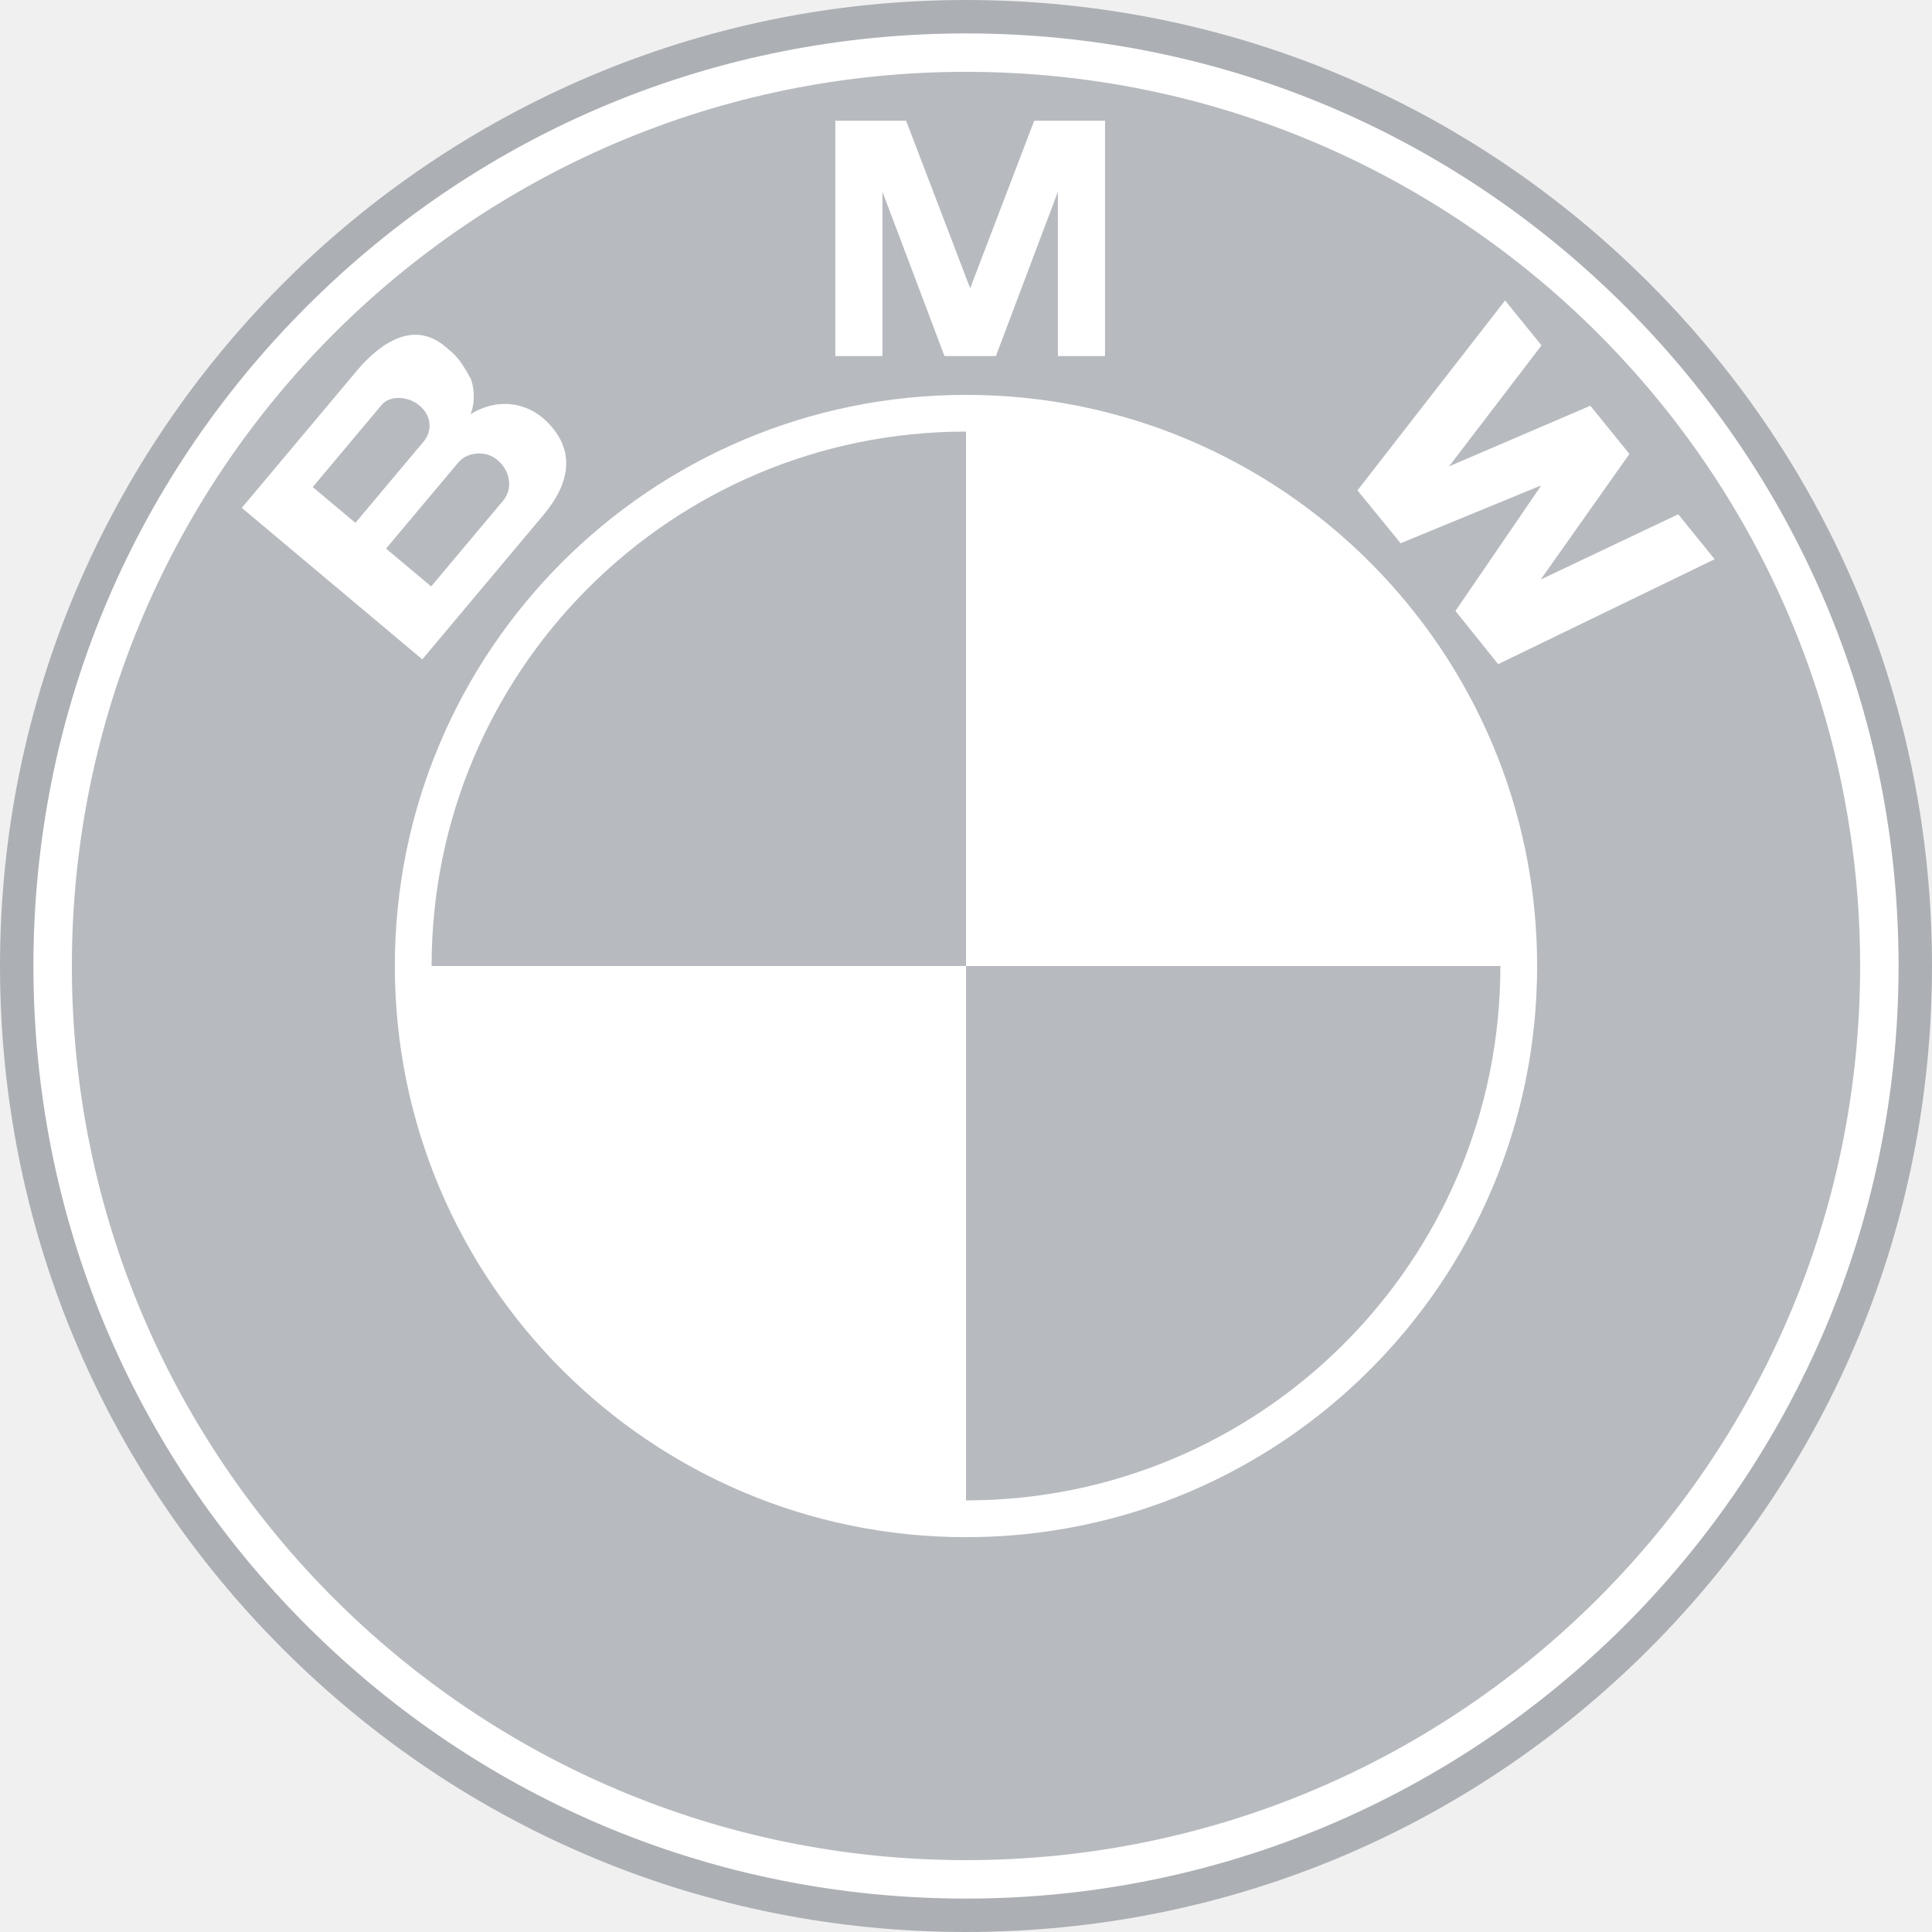
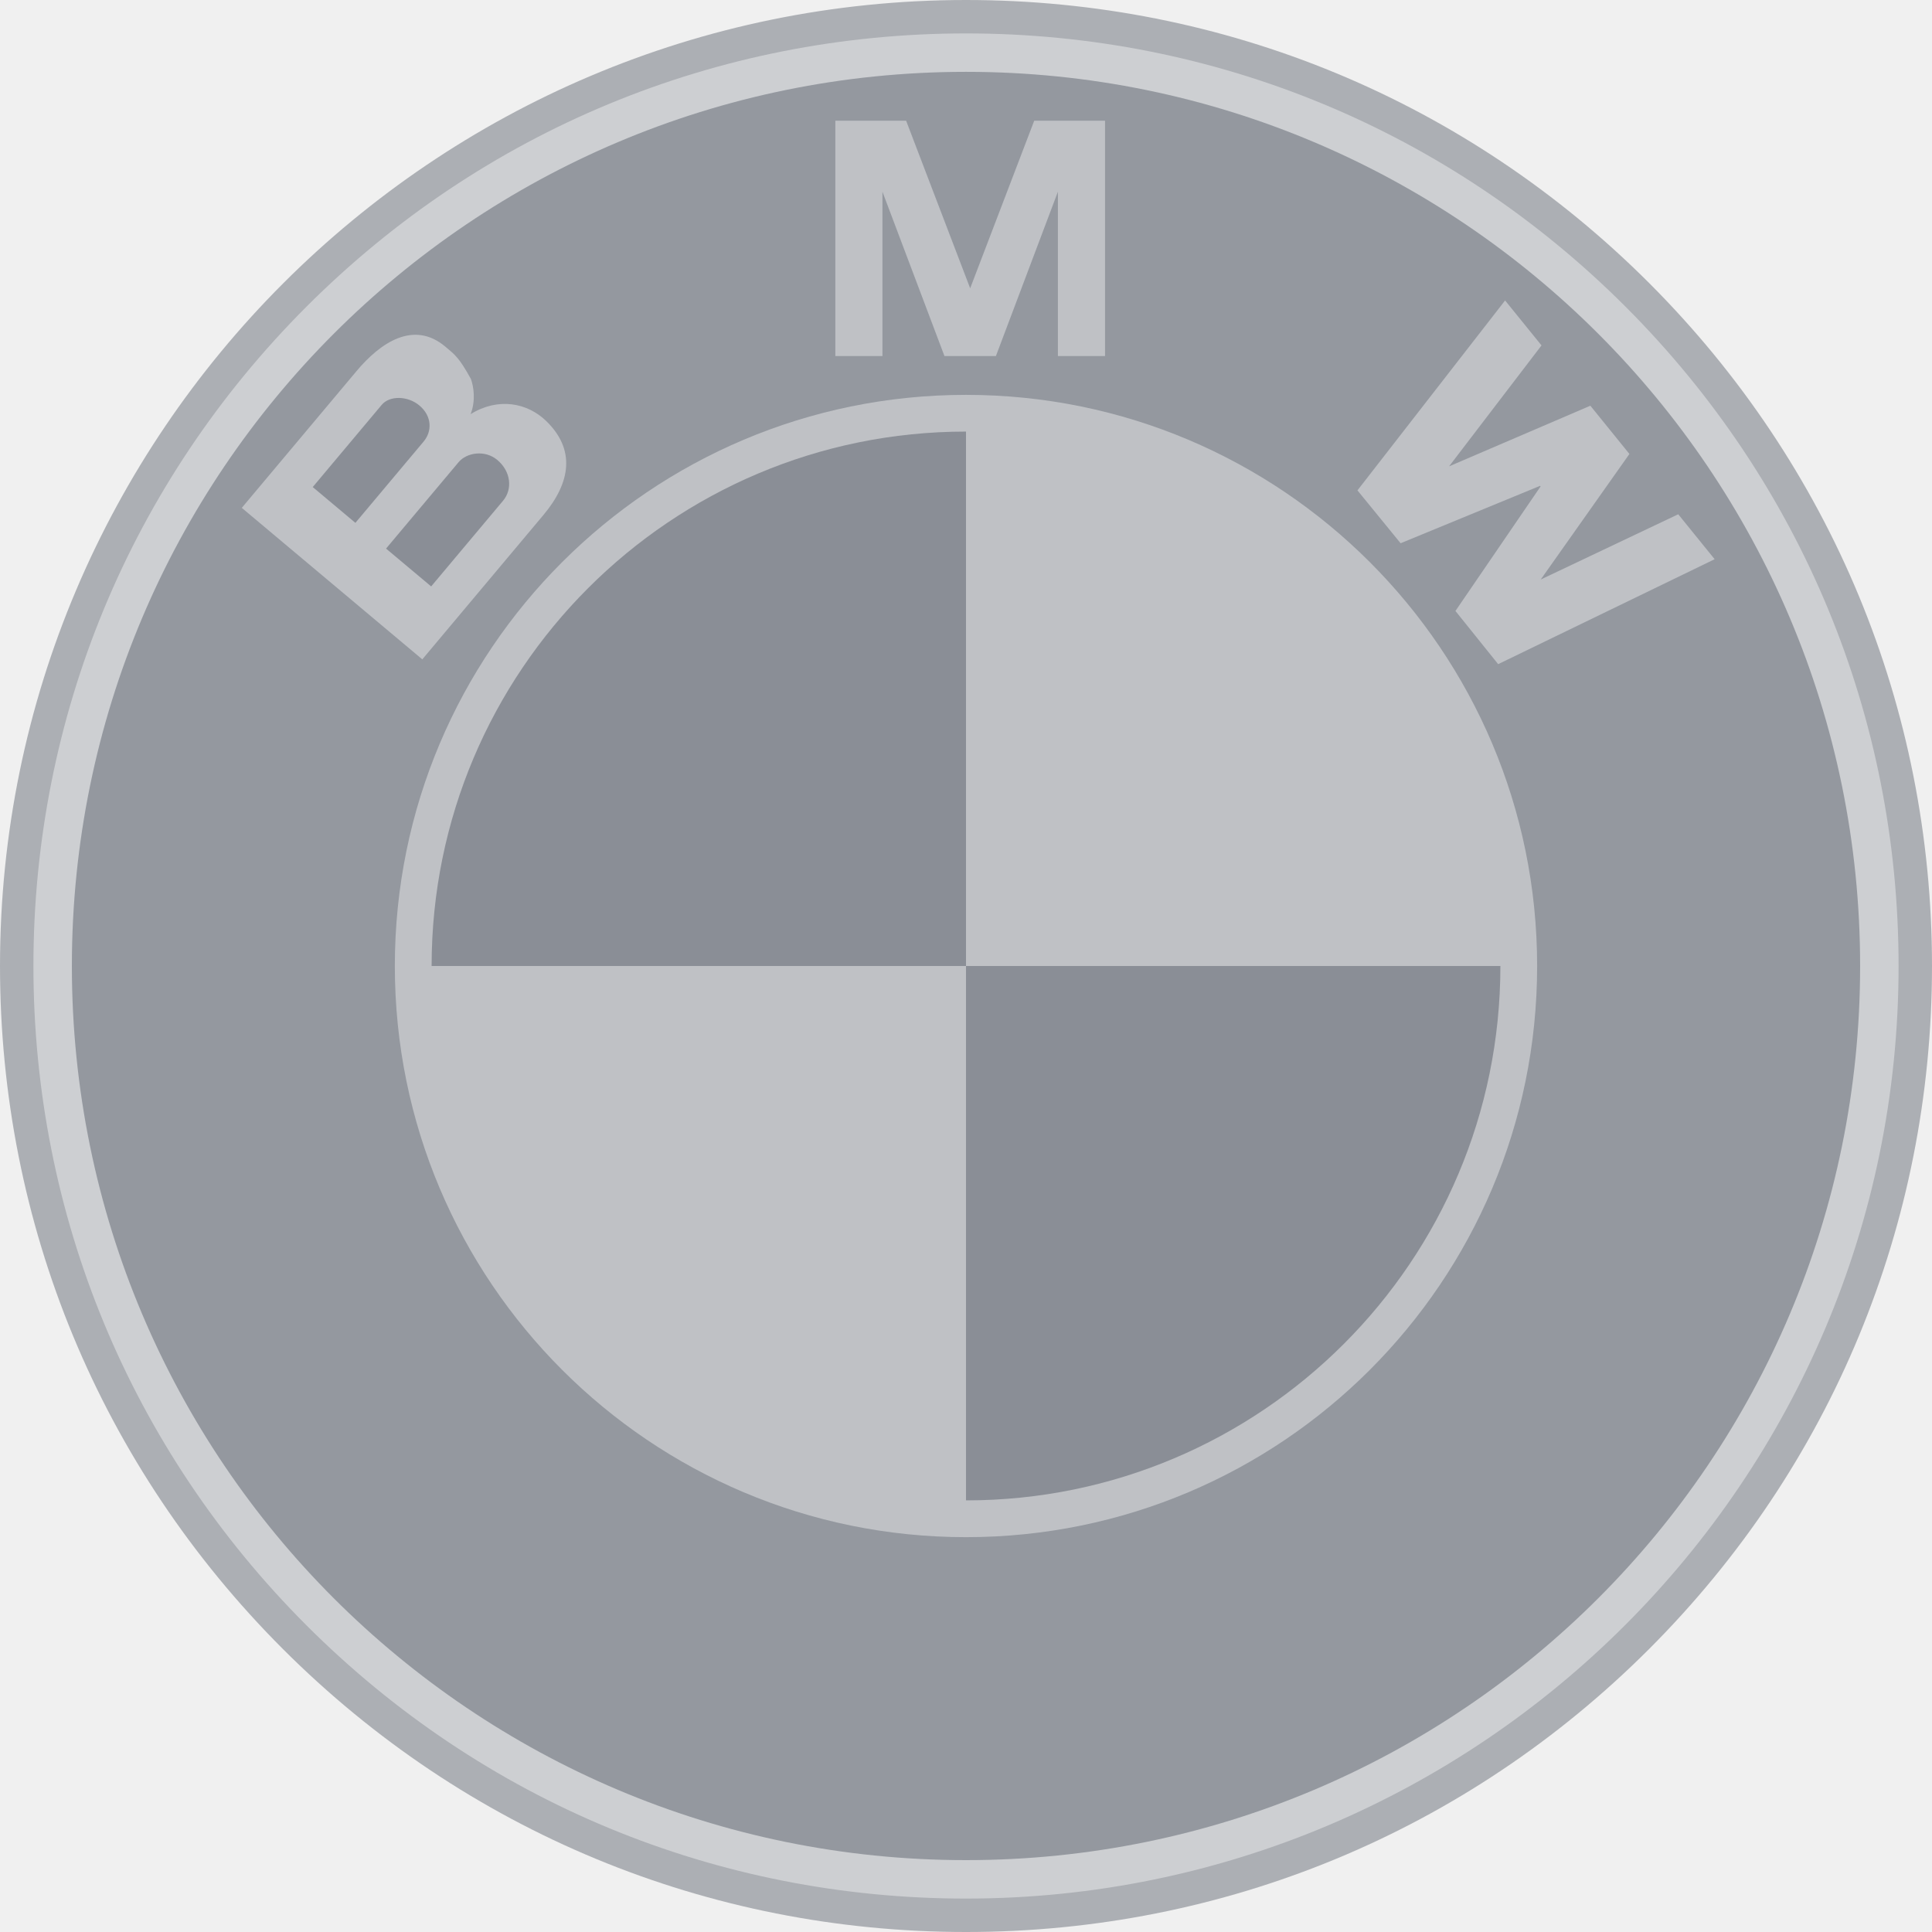
<svg xmlns="http://www.w3.org/2000/svg" width="60" height="60" viewBox="0 0 60 60" fill="none">
  <g clip-path="url(#clip0_145_42816)">
    <path d="M30 60C38.013 60 45.547 56.879 51.213 51.213C56.879 45.547 60 38.013 60 30C60 21.987 56.879 14.453 51.213 8.787C45.547 3.121 38.013 0 30 0C13.458 0 0 13.458 0 30C0 38.013 3.121 45.547 8.787 51.213C14.453 56.879 21.987 60 30 60Z" fill="#101828" fill-opacity="0.3" />
-     <path d="M1.038 30C1.038 22.264 4.051 14.991 9.521 9.521C14.991 4.051 22.264 1.038 30 1.038C37.736 1.038 45.009 4.051 50.479 9.521C55.949 14.991 58.962 22.264 58.962 30C58.962 45.97 45.97 58.962 30 58.962C22.264 58.962 14.991 55.95 9.521 50.479C4.051 45.009 1.038 37.736 1.038 30Z" fill="white" />
+     <path d="M1.038 30C1.038 22.264 4.051 14.991 9.521 9.521C14.991 4.051 22.264 1.038 30 1.038C37.736 1.038 45.009 4.051 50.479 9.521C55.949 14.991 58.962 22.264 58.962 30C58.962 45.97 45.97 58.962 30 58.962C22.264 58.962 14.991 55.95 9.521 50.479C4.051 45.009 1.038 37.736 1.038 30Z" fill="rgba(255,255,255,.4)" />
    <path d="M30 2.231C14.664 2.231 2.232 14.664 2.232 30C2.232 45.336 14.664 57.768 30 57.768C45.336 57.768 57.768 45.336 57.768 30C57.768 14.664 45.336 2.231 30 2.231Z" fill="#101828" fill-opacity="0.3" />
-     <path d="M30 47.738C20.204 47.738 12.262 39.796 12.262 30C12.262 20.204 20.204 12.263 30 12.263C39.796 12.263 47.737 20.204 47.737 30C47.737 39.796 39.796 47.738 30 47.738Z" fill="white" />
+     <path d="M30 47.738C20.204 47.738 12.262 39.796 12.262 30C12.262 20.204 20.204 12.263 30 12.263C39.796 12.263 47.737 20.204 47.737 30C47.737 39.796 39.796 47.738 30 47.738Z" fill="rgba(255,255,255,.4)" />
    <path d="M13.404 30H30V13.403C20.834 13.403 13.404 20.834 13.404 30ZM30 30V46.596C39.166 46.596 46.596 39.166 46.596 30H30Z" fill="#101828" fill-opacity="0.3" />
-     <path d="M16.965 13.077C16.377 12.505 15.468 12.333 14.615 12.862C14.778 12.44 14.711 12.009 14.625 11.771C14.257 11.101 14.129 11.017 13.826 10.762C12.845 9.94 11.813 10.642 11.075 11.522L7.509 15.772L13.115 20.477L16.876 15.994C17.736 14.97 17.868 13.955 16.965 13.077ZM30.929 11.057L32.854 5.954V11.057H34.318V3.748H32.119L30.119 8.981H30.14L28.14 3.748H25.942V11.057H27.405V5.954L29.331 11.057H30.929ZM50.603 14.098L47.848 17.998L52.119 15.971L53.25 17.367L46.527 20.626L45.2 18.974L47.844 15.107L47.829 15.088L43.497 16.871L42.157 15.229L46.742 9.331L47.873 10.727L45.002 14.483L49.39 12.6L50.603 14.098Z" fill="white" />
+     <path d="M16.965 13.077C16.377 12.505 15.468 12.333 14.615 12.862C14.778 12.44 14.711 12.009 14.625 11.771C14.257 11.101 14.129 11.017 13.826 10.762C12.845 9.94 11.813 10.642 11.075 11.522L7.509 15.772L13.115 20.477L16.876 15.994C17.736 14.97 17.868 13.955 16.965 13.077ZM30.929 11.057L32.854 5.954V11.057H34.318V3.748H32.119L30.119 8.981H30.14L28.14 3.748H25.942V11.057H27.405V5.954L29.331 11.057H30.929ZM50.603 14.098L47.848 17.998L52.119 15.971L53.25 17.367L46.527 20.626L45.2 18.974L47.844 15.107L47.829 15.088L43.497 16.871L42.157 15.229L46.742 9.331L47.873 10.727L45.002 14.483L49.39 12.6L50.603 14.098Z" fill="rgba(255,255,255,.4)" />
    <path d="M11.854 12.573C12.102 12.278 12.663 12.29 13.024 12.592C13.421 12.925 13.422 13.397 13.155 13.714L11.037 16.238L9.712 15.126L11.854 12.573ZM15.623 15.551L13.39 18.212L11.989 17.037L14.241 14.354C14.495 14.052 15.062 13.963 15.444 14.284C15.876 14.647 15.919 15.198 15.623 15.551Z" fill="#101828" fill-opacity="0.3" />
  </g>
  <defs>
    <clipPath id="clip0_145_42816">
-       <rect width="60" height="60" fill="white" />
+       <rect width="60" height="60" fill="rgba(255,255,255,.4)" />
    </clipPath>
  </defs>
</svg>
